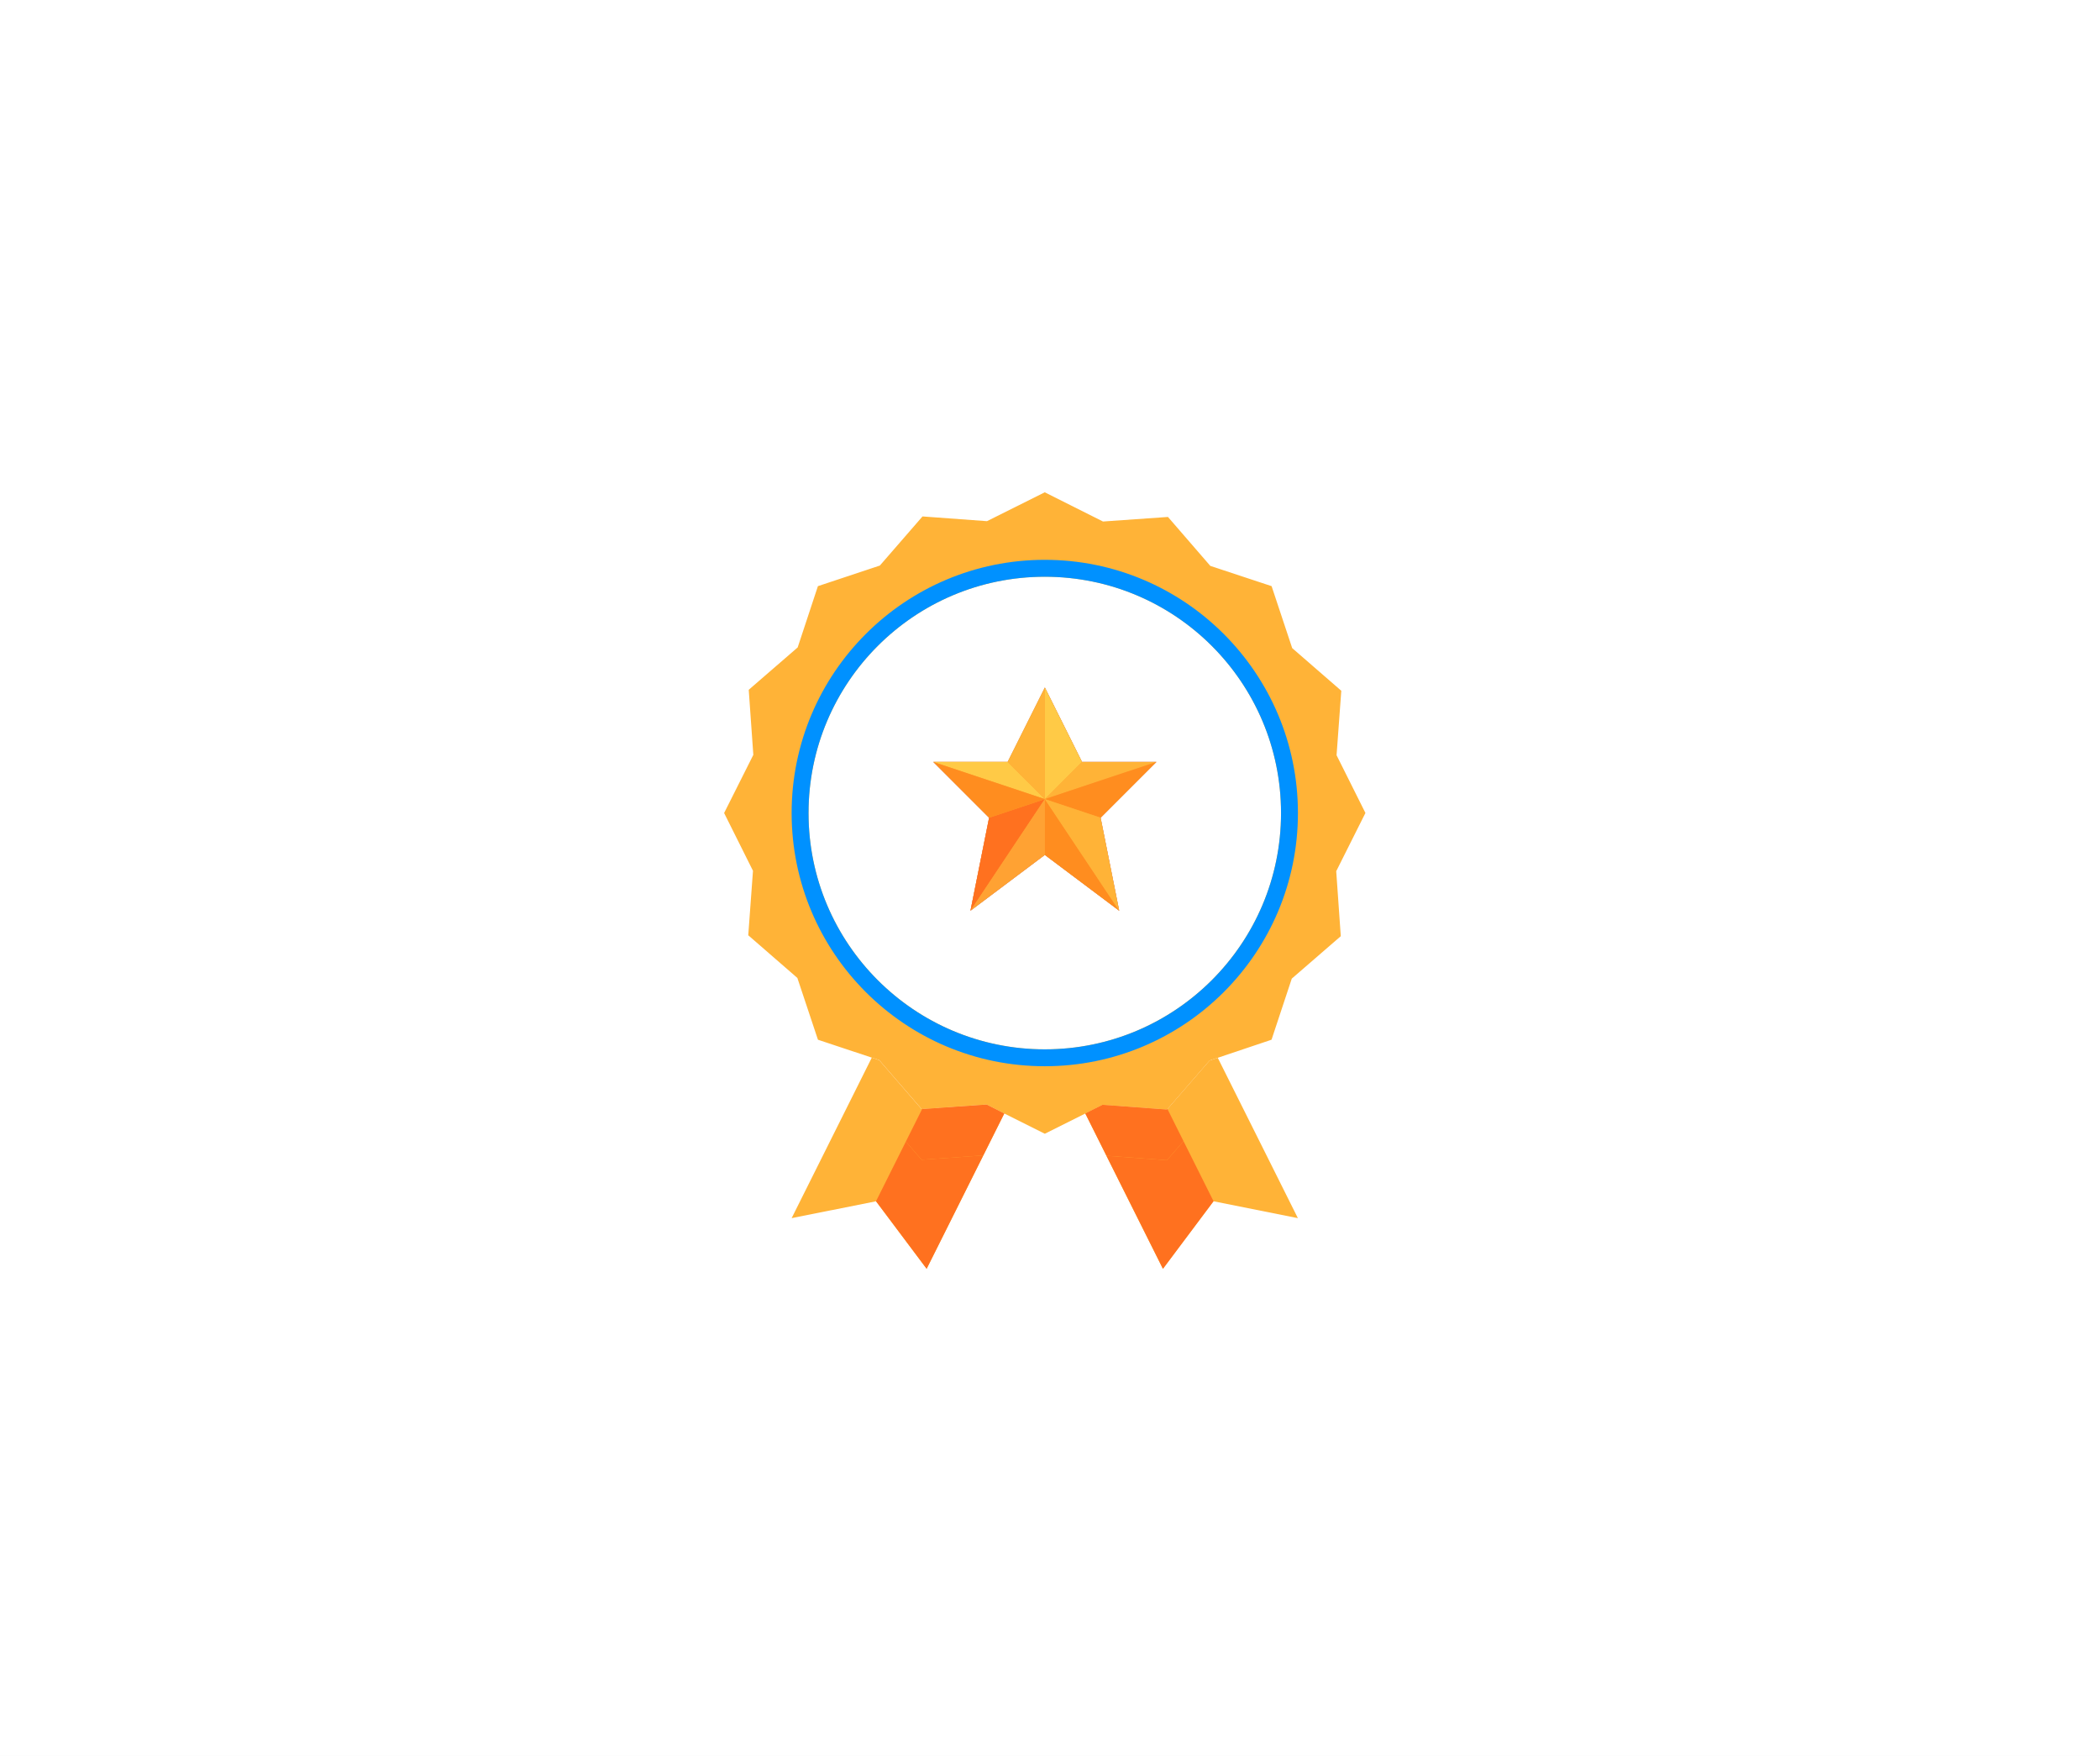
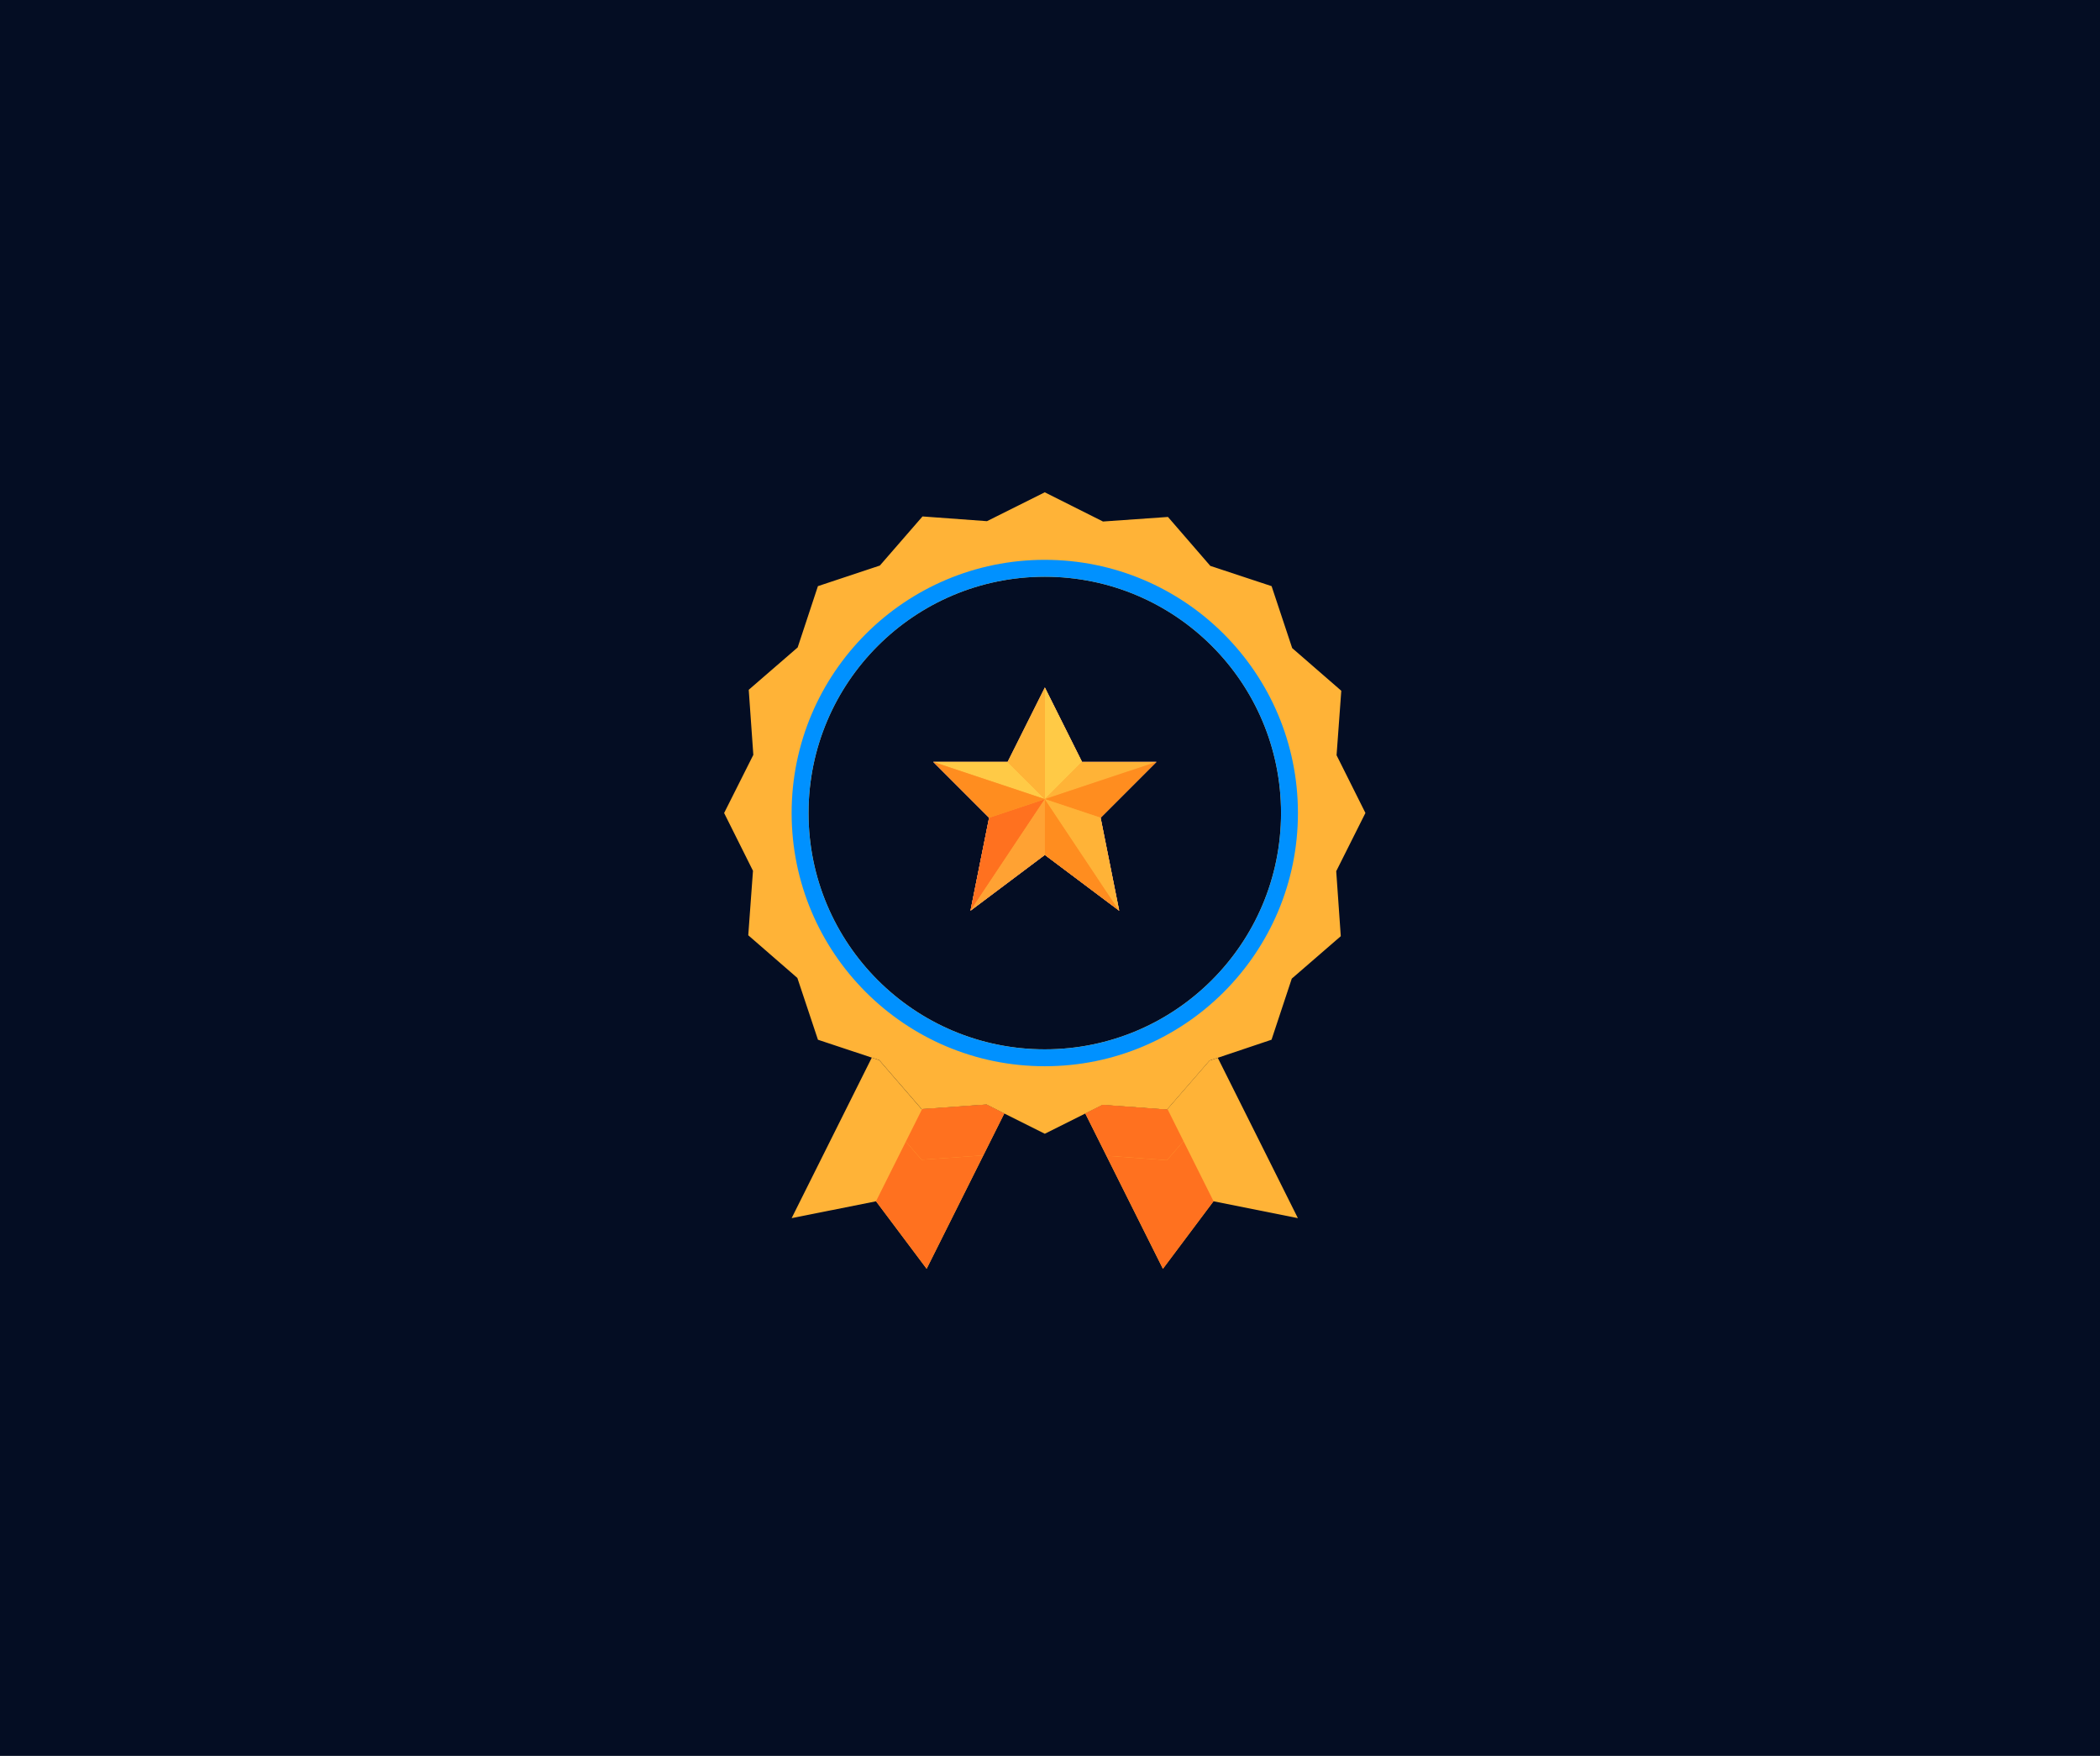
<svg xmlns="http://www.w3.org/2000/svg" width="128" height="107" viewBox="0 0 128 107">
  <defs>
    <clipPath id="clip-top_80">
      <rect width="128" height="107" />
    </clipPath>
  </defs>
  <g id="top_80" clip-path="url(#clip-top_80)">
-     <rect width="128" height="107" fill="#fff" />
+     <rect width="128" height="107" fill="#040d23" />
    <g id="Grupo_36" data-name="Grupo 36" transform="translate(44.137 30)">
      <g id="_21-award" data-name="21-award" transform="translate(0)">
        <path id="Caminho_212" data-name="Caminho 212" d="M20.881,37.35l1.08.545-4.732,9.464-3.086-4.115L9,44.272l4.886-9.782.453.154,2.582,2.983Z" transform="translate(-4.885 -0.04)" fill="#ffb337" />
        <path id="Caminho_213" data-name="Caminho 213" d="M34.475,34.5l2.784,5.567,2.1,4.205-5.143-1.029-3.086,4.115L26.4,37.895l1.049-.525,3.929.288,2.6-2.993Z" transform="translate(-4.387 -0.04)" fill="#ffb337" />
        <path id="Caminho_214" data-name="Caminho 214" d="M35.088,35.46l-.494.165-2.6,2.993-3.929-.288-1.049.525-2.469,1.234-2.469-1.234L21,38.309l-3.96.278L14.453,35.6,14,35.45l-3.281-1.09L9.464,30.594l-2.993-2.6.288-3.929L5,20.544,6.78,17,6.5,13.035l2.983-2.582,1.234-3.734,3.775-1.255,2.6-2.993,3.929.288L24.544,1l3.549,1.78,3.96-.278,2.582,2.983L38.37,6.719l1.255,3.775,2.993,2.6-.288,3.929,1.759,3.518-1.78,3.549.278,3.96L39.6,30.635l-1.234,3.724Zm3.857-14.915a14.4,14.4,0,1,0-14.4,14.4,14.4,14.4,0,0,0,14.4-14.4Z" transform="translate(-5 -1)" fill="#ffb337" />
        <path id="Caminho_215" data-name="Caminho 215" d="M15.819,39.464,14,43.1l3.086,4.115,3.454-6.909-3.763.264Z" transform="translate(-4.742 0.102)" fill="#ff711f" />
        <path id="Caminho_216" data-name="Caminho 216" d="M31.343,40.6l-3.689-.271L31.1,47.217,34.182,43.1l-1.83-3.66Z" transform="translate(-4.351 0.101)" fill="#ff711f" />
        <path id="Caminho_218" data-name="Caminho 218" d="M20.687,37.27l-3.928.276-.991,1.981.959,1.107,3.763-.264,1.278-2.554Z" transform="translate(-4.691 0.039)" fill="#ff711f" />
        <path id="Caminho_219" data-name="Caminho 219" d="M32.388,39.5l-.979-1.96-.03.034-3.929-.288-1.049.525,1.29,2.579,3.689.271Z" transform="translate(-4.387 0.04)" fill="#ff711f" />
        <path id="Caminho_223" data-name="Caminho 223" d="M24.43,5A15.43,15.43,0,1,0,39.86,20.43,15.43,15.43,0,0,0,24.43,5Zm0,29.831a14.4,14.4,0,1,1,14.4-14.4,14.4,14.4,0,0,1-14.4,14.4Z" transform="translate(-4.885 -0.885)" fill="#0091ff" />
      </g>
      <g id="Grupo_23" data-name="Grupo 23" transform="translate(12.752 11.9)">
        <path id="Caminho_191" data-name="Caminho 191" d="M31.593,21.531l-3.4,3.4,1.133,5.664-4.531-3.4-4.531,3.4L21.4,24.929l-3.4-3.4h4.531L24.8,17l2.265,4.531Z" transform="translate(-18 -17)" fill="#ffdc56" />
        <path id="Caminho_193" data-name="Caminho 193" d="M28.195,24.929l3.4-3.4H27.062L24.8,17l-2.265,4.531H18l3.4,3.4-1.133,5.664,4.531-3.4,4.531,3.4Z" transform="translate(-18 -17)" fill="#a166f5" />
        <path id="Caminho_196" data-name="Caminho 196" d="M31.593,21.531l-3.4,3.4,1.133,5.664-4.531-3.4-4.531,3.4L21.4,24.929l-3.4-3.4h4.531L24.8,17l2.265,4.531Z" transform="translate(-18 -17)" fill="#ffa233" />
        <path id="Caminho_197" data-name="Caminho 197" d="M22.531,21H18l6.8,2.265Z" transform="translate(-18 -16.469)" fill="#ffca46" />
        <path id="Caminho_198" data-name="Caminho 198" d="M26.265,21.531,24,17v6.8Z" transform="translate(-17.204 -17)" fill="#ffca46" />
        <path id="Caminho_199" data-name="Caminho 199" d="M24.265,17,22,21.531,24.265,23.8Z" transform="translate(-17.469 -17)" fill="#ffb337" />
        <path id="Caminho_200" data-name="Caminho 200" d="M30.8,21H26.265L24,23.265Z" transform="translate(-17.204 -16.469)" fill="#ffb337" />
        <path id="Caminho_201" data-name="Caminho 201" d="M27.4,24.4,30.8,21,24,23.265Z" transform="translate(-17.204 -16.469)" fill="#ff8d1f" />
        <path id="Caminho_202" data-name="Caminho 202" d="M21.133,24.133,20,29.8,24.531,23Z" transform="translate(-17.735 -16.204)" fill="#ff711f" />
        <path id="Caminho_203" data-name="Caminho 203" d="M24,26.4l4.531,3.4L24,23Z" transform="translate(-17.204 -16.204)" fill="#ff8d1f" />
        <path id="Caminho_204" data-name="Caminho 204" d="M24,23l4.531,6.8L27.4,24.133Z" transform="translate(-17.204 -16.204)" fill="#ffb337" />
        <path id="Caminho_205" data-name="Caminho 205" d="M20,29.8l4.531-3.4V23Z" transform="translate(-17.735 -16.204)" fill="#ffa233" />
        <path id="Caminho_206" data-name="Caminho 206" d="M18,21l3.4,3.4,3.4-1.133Z" transform="translate(-18 -16.469)" fill="#ff8d1f" />
      </g>
    </g>
  </g>
</svg>
